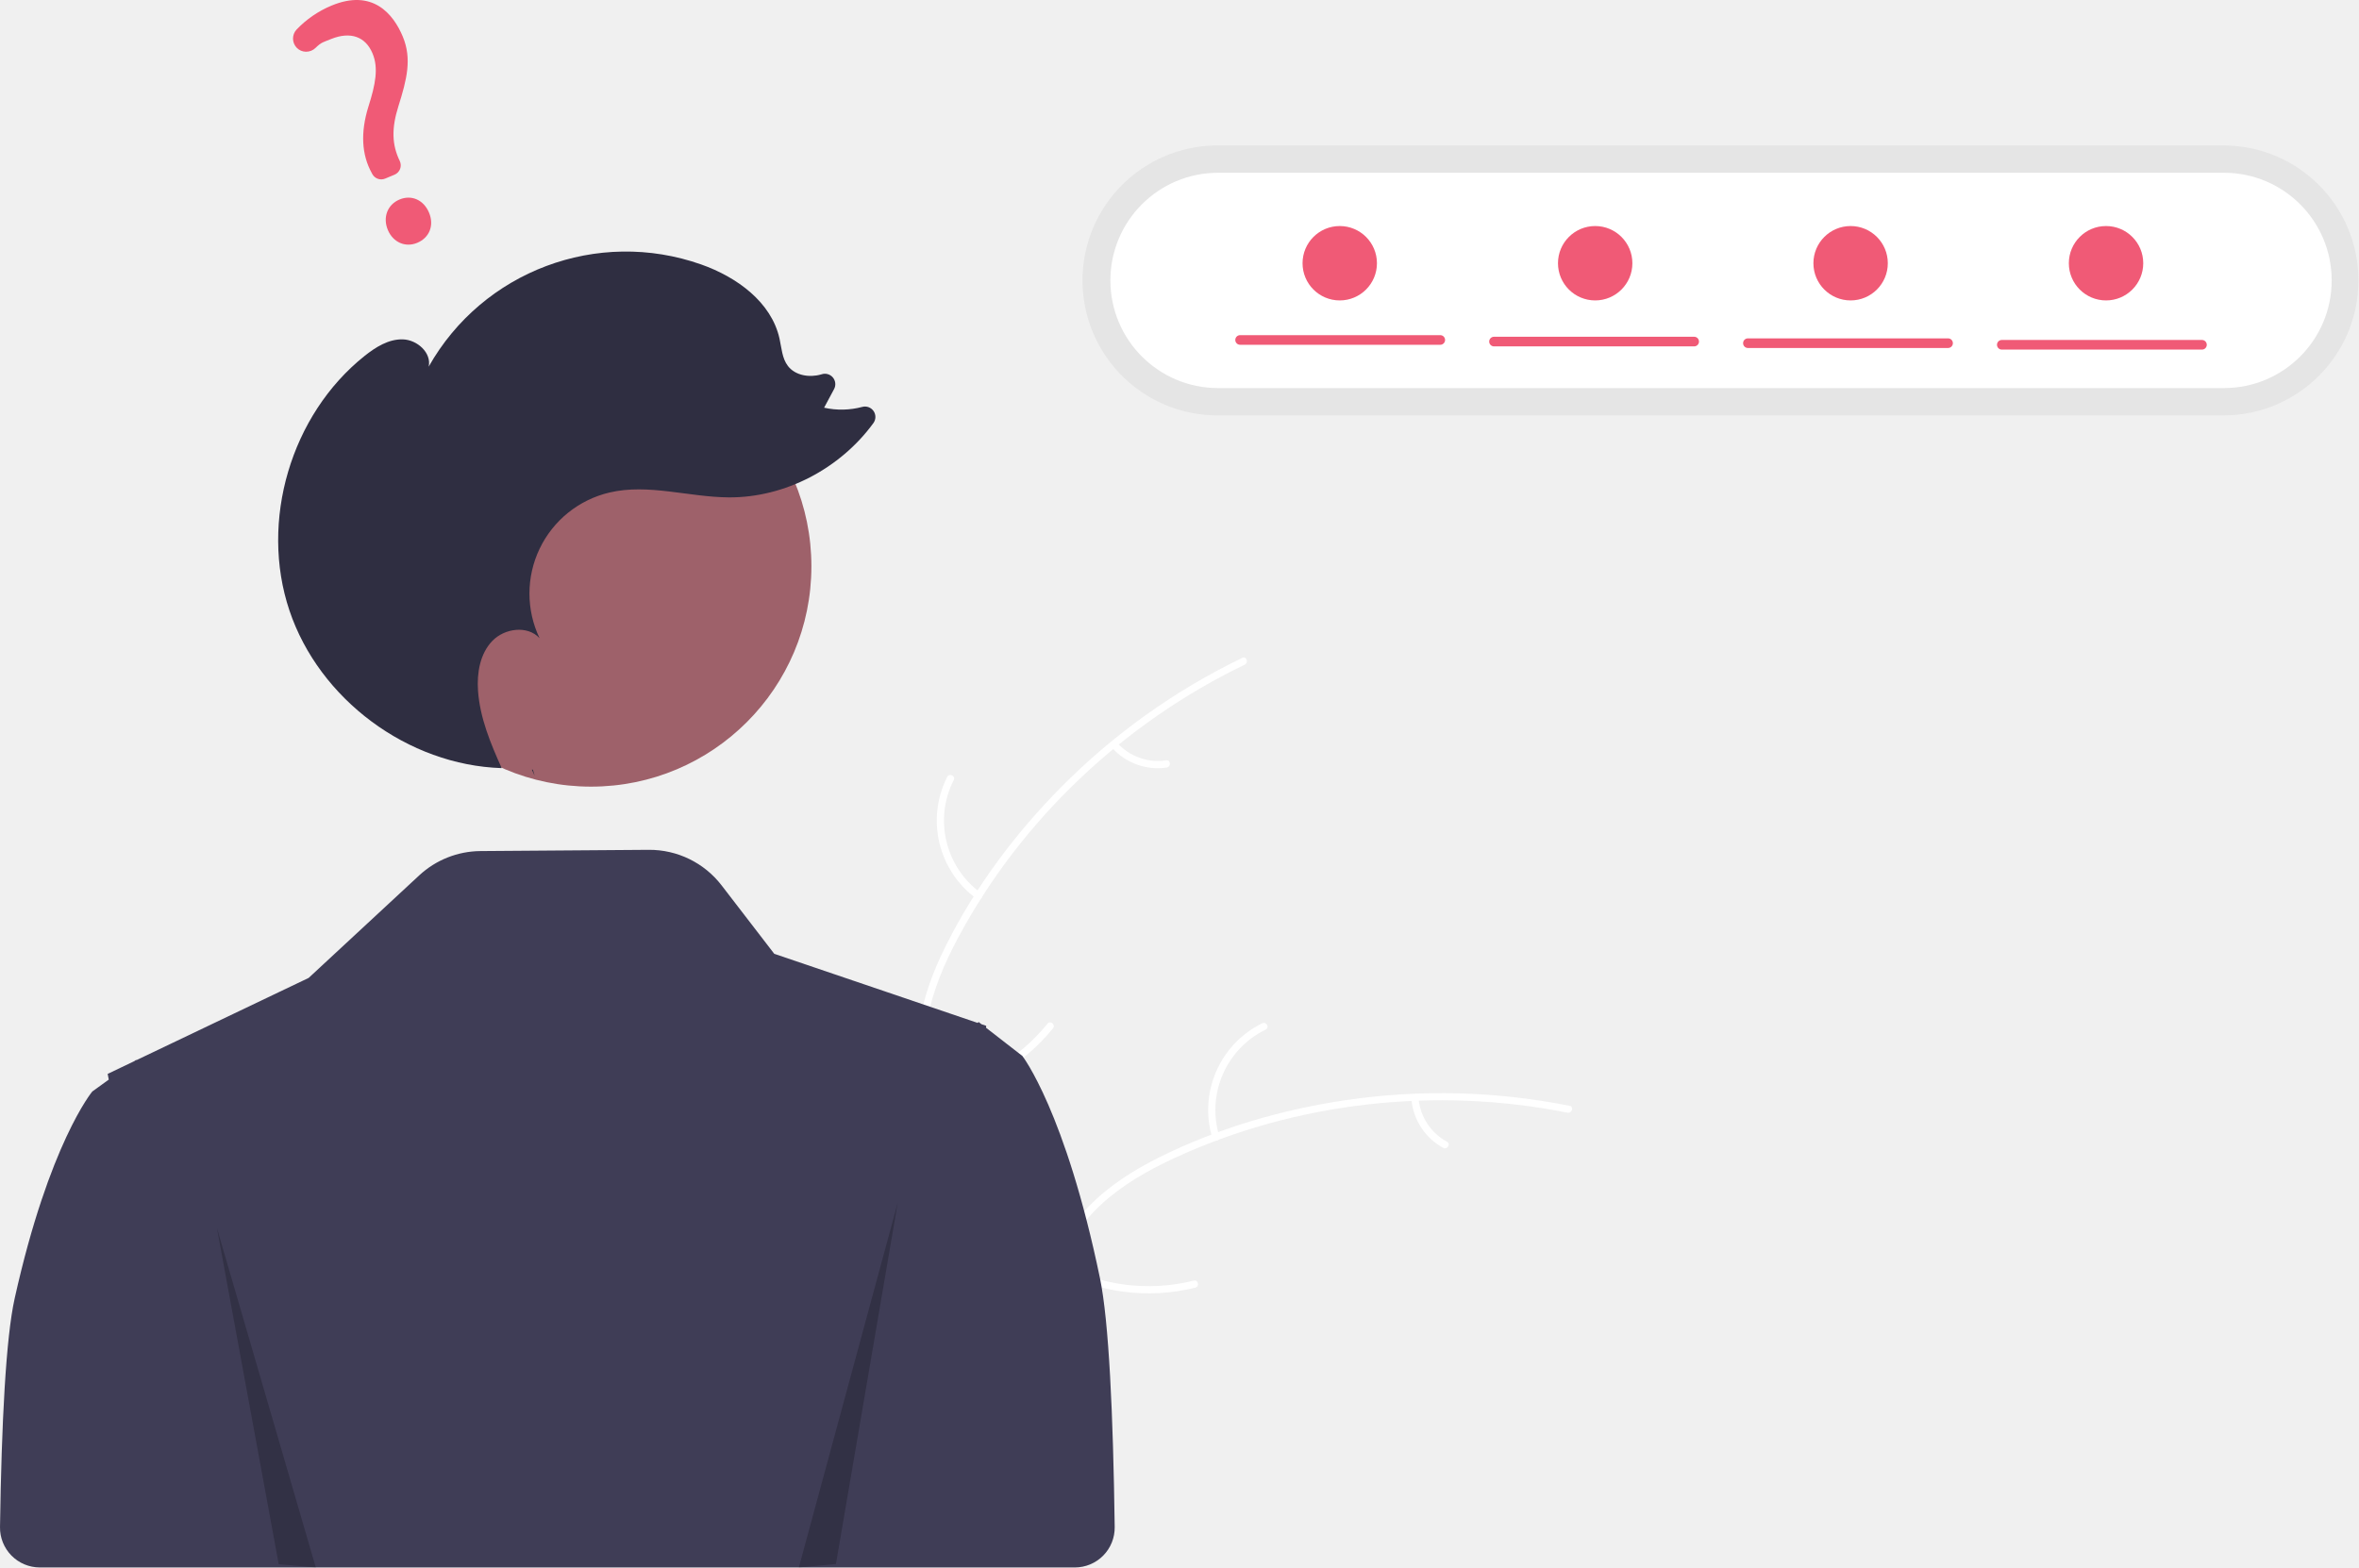
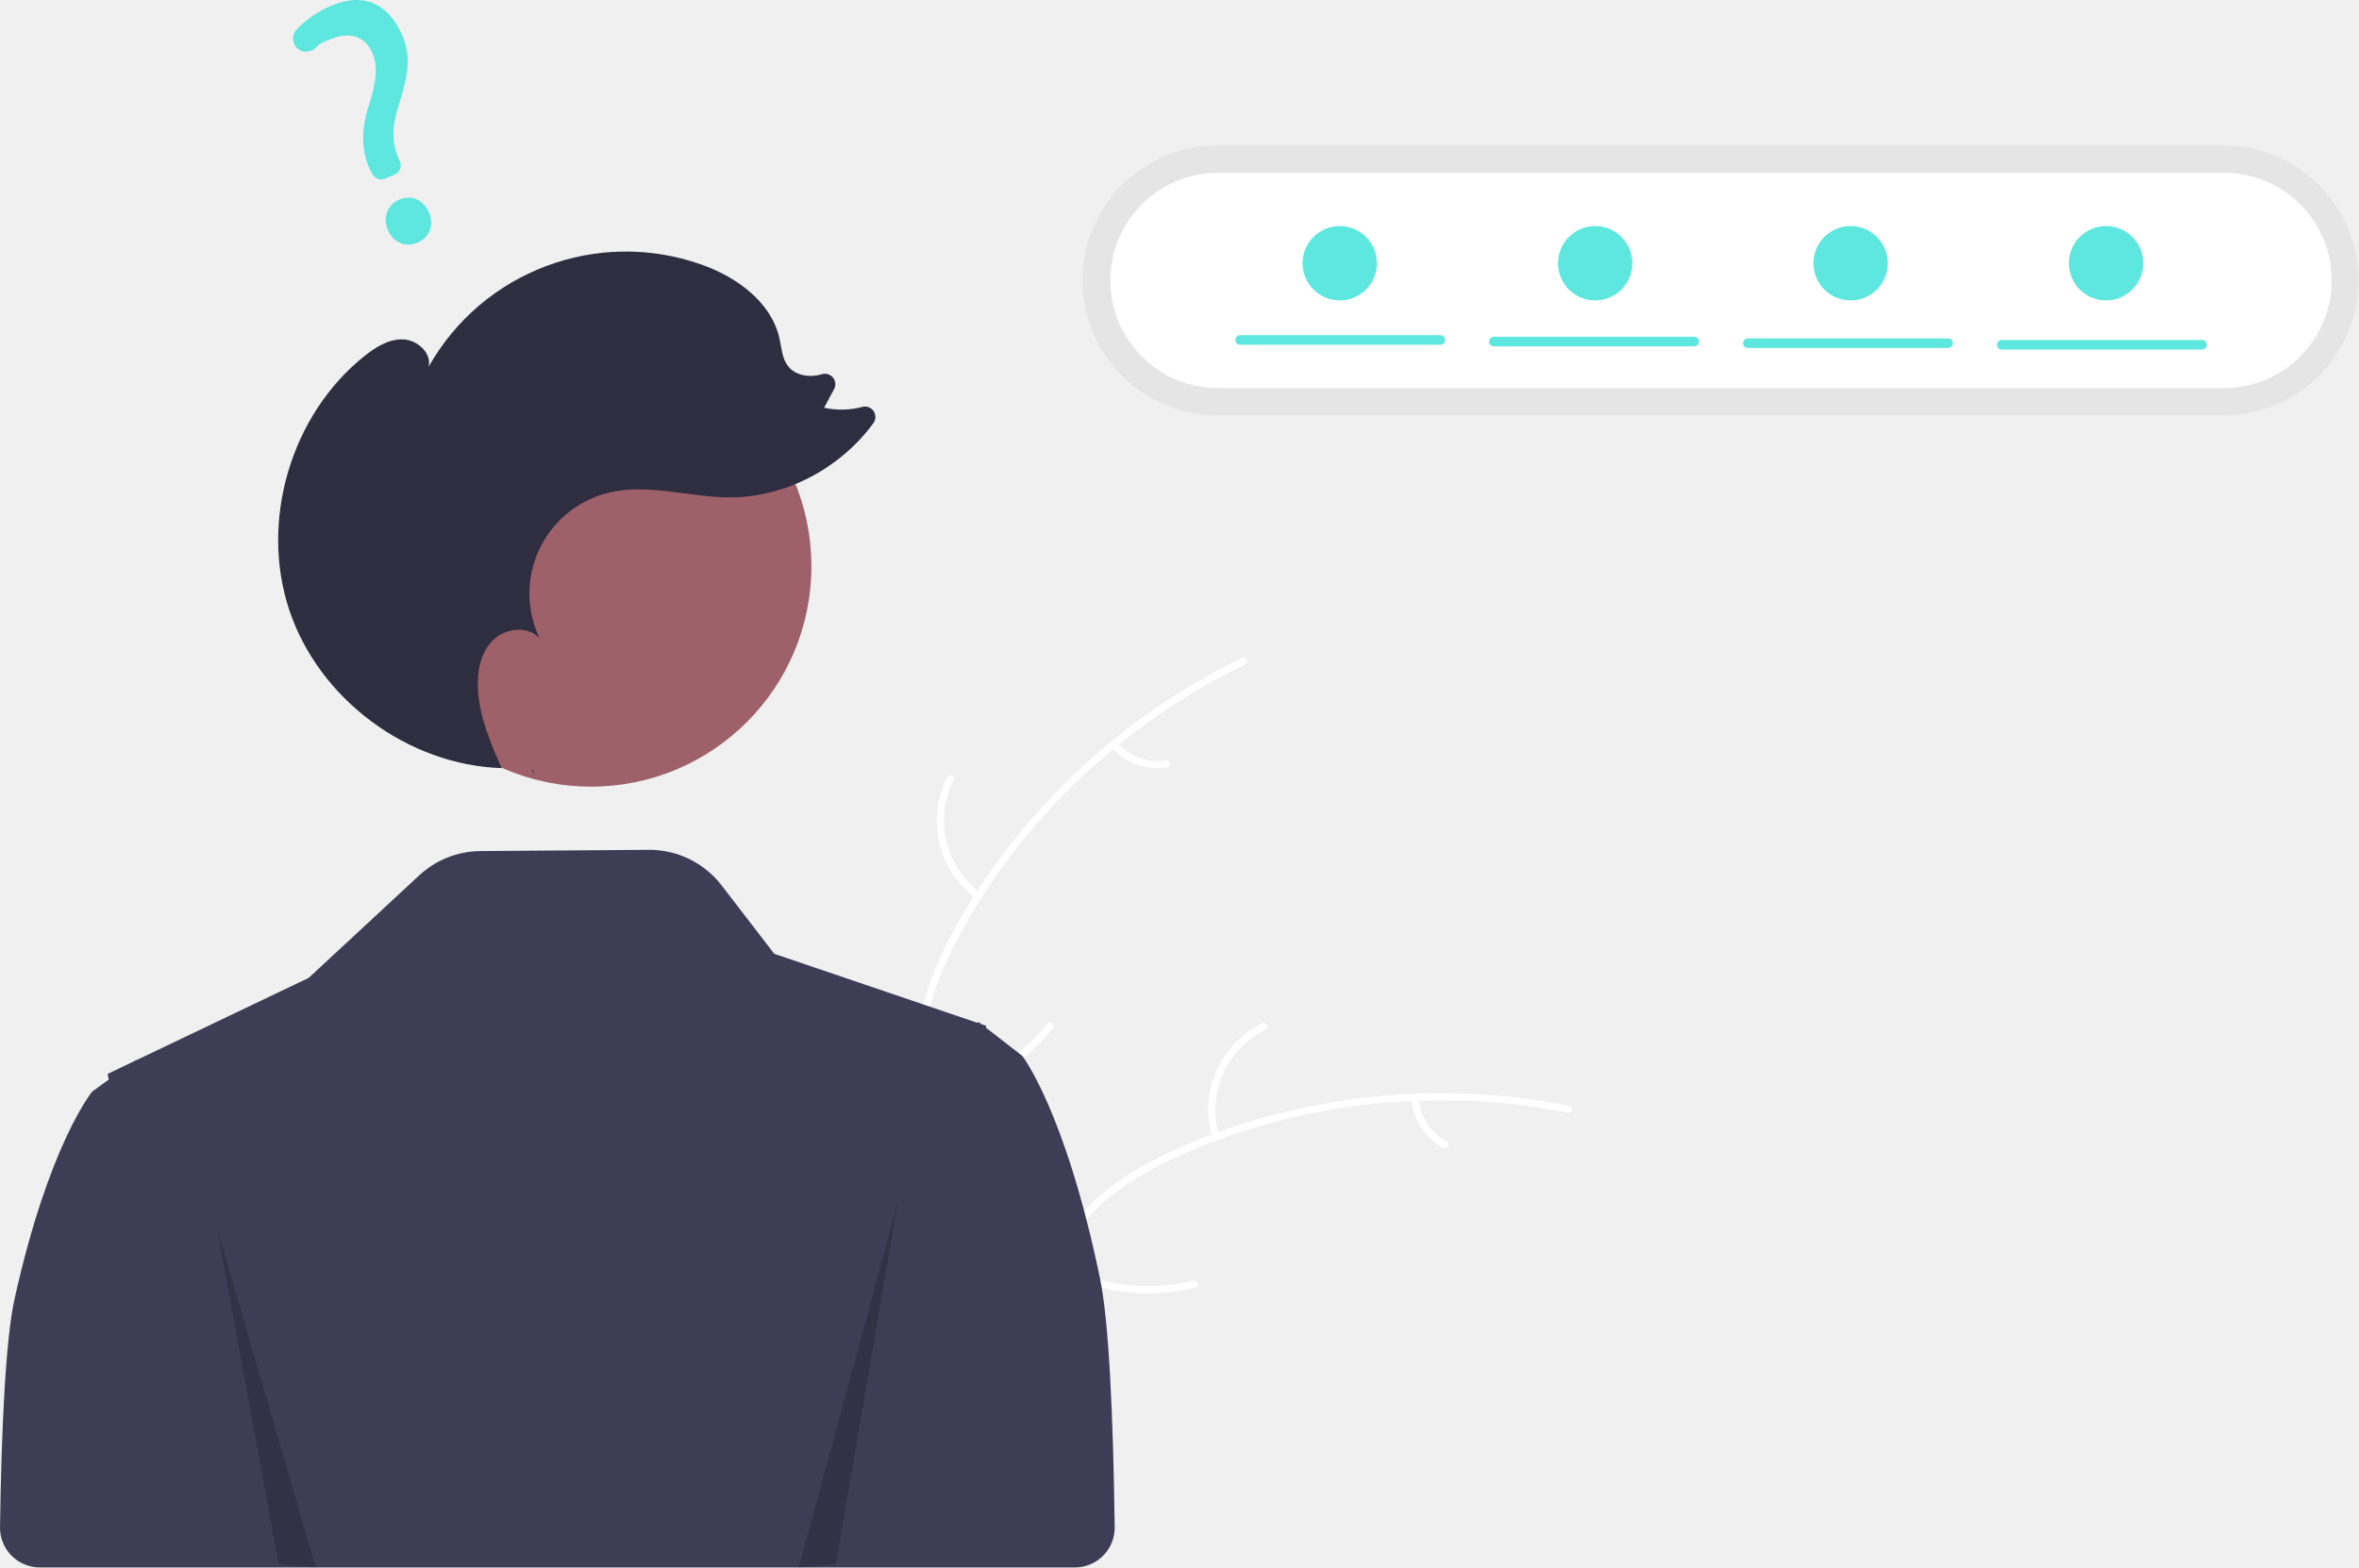
<svg xmlns="http://www.w3.org/2000/svg" data-name="Layer 1" width="951.235" height="632.162" viewBox="0 0 951.235 632.162">
  <path d="M465.591,496.884c32.599-57.345,94.782-101.377,160.608-97.135a303.919,303.919,0,0,0-79.931,192.744c-1.081,27.644.595,58.502-17.759,79.201-11.42,12.88-28.877,19.117-46.04,20.426-17.164,1.308-34.324-1.793-51.259-4.881l-4.108,1.261C425.537,622.556,432.992,554.23,465.591,496.884Z" transform="translate(-124.3823 -133.0693)" fill="#f0f0f0" />
  <path d="M626.297,401.13C577.62,424.563,536.113,463.7,510.633,511.429c-5.509,10.319-10.199,21.266-12.244,32.841-2.047,11.58-.617,22.603,3.338,33.602,3.616,10.055,8.479,19.921,9.588,30.68,1.169,11.34-3.004,21.944-10.515,30.359-9.19,10.296-21.531,16.677-33.817,22.497-13.641,6.462-27.912,12.958-37.573,25.019-1.171,1.461-3.37-.441-2.201-1.9,16.809-20.983,45.583-24.928,65.536-41.831,9.31-7.887,16.3-18.628,15.859-31.214-.386-11.005-5.392-21.184-9.141-31.333-3.937-10.657-5.9-21.372-4.488-32.734,1.444-11.622,5.716-22.776,10.937-33.191,11.774-23.488,27.887-45.051,46.345-63.691a264.375,264.375,0,0,1,73.099-52.155c1.681-.809,2.612,1.947.942,2.751Z" transform="translate(-124.3823 -133.0693)" fill="#fff" />
  <path d="M518.097,495.478a38.974,38.974,0,0,1-11.761-49.077c.851-1.666,3.48-.421,2.627,1.247a36.089,36.089,0,0,0,11.033,45.63c1.515,1.097-.393,3.291-1.9,2.201Z" transform="translate(-124.3823 -133.0693)" fill="#fff" />
  <path d="M499.222,573.016A75.118,75.118,0,0,0,546.783,545.906c1.176-1.457,3.375.444,2.201,1.9A78.134,78.134,0,0,1,499.435,575.915c-1.855.266-2.058-2.635-.213-2.899Z" transform="translate(-124.3823 -133.0693)" fill="#fff" />
  <path d="M574.907,432.685a22.061,22.061,0,0,0,19.718,7.03c1.851-.289,2.052,2.612.213,2.899a24.721,24.721,0,0,1-21.83-7.728,1.502,1.502,0,0,1-.151-2.05,1.461,1.461,0,0,1,2.05-.151Z" transform="translate(-124.3823 -133.0693)" fill="#fff" />
  <path d="M757.173,580.652c-1.151.213-2.302.427-3.463.662a290.53,290.53,0,0,0-45.425,12.557c-1.149.4-2.308.823-3.443,1.255a306.284,306.284,0,0,0-96.329,58.622,297.44,297.44,0,0,0-31.2,32.695c-13.196,16.123-26.221,34.654-43.465,45.166a51.028,51.028,0,0,1-5.552,3.01l-99.338-41.204c-.179-.207-.368-.392-.548-.599l-4.041-1.464c.451-.636.932-1.287,1.383-1.923.26-.37.542-.731.802-1.102.18-.244.362-.488.511-.718.06-.081.121-.162.171-.221.149-.23.311-.429.451-.636q4.02-5.465,8.13-10.892c.009-.023.009-.023.041-.036,20.951-27.516,44.382-53.525,71.017-75.151.802-.65,1.611-1.324,2.458-1.955a283.824,283.824,0,0,1,38.364-25.951,250.912,250.912,0,0,1,22.758-11.253A208.652,208.652,0,0,1,633.669,545.389c43.431-4.033,87.669,5.869,120.98,33.154C755.5,579.241,756.331,579.931,757.173,580.652Z" transform="translate(-124.3823 -133.0693)" fill="#f0f0f0" />
  <path d="M756.427,581.82c-52.975-10.597-109.678-4.339-158.759,18.43-10.611,4.923-20.947,10.84-29.549,18.85-8.606,8.014-14.101,17.676-17.565,28.839-3.167,10.205-5.224,21.011-10.816,30.269-5.895,9.758-15.61,15.712-26.674,17.909-13.537,2.688-27.232.352-40.545-2.397-14.782-3.053-30.088-6.459-45.063-2.646-1.814.462-2.425-2.381-.613-2.842,26.055-6.634,51.404,7.541,77.512,6.058,12.183-.692,24.23-5.06,31.455-15.374,6.318-9.019,8.449-20.16,11.566-30.521,3.273-10.879,8.157-20.616,16.124-28.838,8.151-8.41,18.277-14.744,28.715-19.916,23.542-11.665,49.39-19.181,75.35-22.951a264.375,264.375,0,0,1,89.766,2.367c1.83.366.913,3.127-.905,2.763Z" transform="translate(-124.3823 -133.0693)" fill="#fff" />
  <path d="M613.231,592.008a38.974,38.974,0,0,1,20.158-46.266c1.682-.817,3.032,1.759,1.347,2.577a36.089,36.089,0,0,0-18.663,43.076c.549,1.788-2.296,2.391-2.842.613Z" transform="translate(-124.3823 -133.0693)" fill="#fff" />
  <path d="M551.478,642.554a75.118,75.118,0,0,0,54.296,6.99c1.816-.456,2.427,2.387.613,2.842a78.135,78.135,0,0,1-56.485-7.388c-1.641-.905-.057-3.343,1.576-2.443Z" transform="translate(-124.3823 -133.0693)" fill="#fff" />
  <path d="M696.396,576.075a22.061,22.061,0,0,0,11.511,17.484c1.652.884.066,3.321-1.576,2.443a24.721,24.721,0,0,1-12.777-19.314,1.502,1.502,0,0,1,1.114-1.728,1.461,1.461,0,0,1,1.728,1.114Z" transform="translate(-124.3823 -133.0693)" fill="#fff" />
  <path d="M567.941,648.631c-13.912-67.267-31.302-89.694-31.302-89.694l-6.643-5.152-7.989-6.206.039-.798-1.895-.644-.445-.346-.729-.56-.117.126-.248.256-36.152-12.289-45.865-15.579L415.355,490.14a36.734,36.734,0,0,0-29.387-14.334l-67.829.502a36.734,36.734,0,0,0-24.71,9.801l-44.583,41.354-69.469,33.178-.117-.117-.729.521-10.734,5.132.443,2.306-6.643,4.794s-17.39,20.868-31.302,83.459c-3.539,15.926-5.281,50.09-5.91,92.188a16.069,16.069,0,0,0,16.062,16.307H511.494v-0H557.806a16.072,16.072,0,0,0,16.063-16.291C573.254,703.131,571.513,665.902,567.941,648.631Z" transform="translate(-124.3823 -133.0693)" fill="#3f3d56" />
  <path d="M615.548,191.732a54.431,54.431,0,1,0,0,108.861H1021.187a54.431,54.431,0,0,0,0-108.861Z" transform="translate(-124.3823 -133.0693)" fill="#e5e5e5" />
  <path d="M615.548,202.747a43.415,43.415,0,1,0,0,86.83H1021.187a43.415,43.415,0,0,0,0-86.83Z" transform="translate(-124.3823 -133.0693)" fill="#fff" />
  <circle id="e096411a-cdc3-4e6d-bbd4-4630e1fee17e" data-name="ab6171fa-7d69-4734-b81c-8dff60f9761b" cx="238.323" cy="228.392" r="88.863" fill="#9e616a" />
  <path d="M339.972,445.973q-.569-1.254-1.136-2.516c.146.005.29.026.435.029Z" transform="translate(-124.3823 -133.0693)" fill="#2f2e41" />
  <path d="M271.371,276.64c4.494-3.585,9.747-6.884,15.494-6.699,5.746.185,11.573,5.375,10.383,11a91.318,91.318,0,0,1,109.895-41.208c14.282,5.039,28.287,15.119,31.568,29.904.842,3.795,1.023,7.957,3.393,11.039,2.988,3.886,8.705,4.765,13.412,3.398q.071-.021.141-.042a4.199,4.199,0,0,1,5.073,5.927l-4.041,7.537a32.383,32.383,0,0,0,15.428-.328,4.195,4.195,0,0,1,4.455,6.528c-13.325,18.294-35.586,30.108-58.303,29.969-16.146-.098-32.458-5.663-48.172-1.95a41.844,41.844,0,0,0-28.144,58.74c-4.827-5.28-14.159-4.03-19.097,1.147-4.938,5.177-6.216,12.904-5.719,20.041.761,10.916,5.038,21.201,9.546,31.212-37.801-1.19-73.555-27.707-85.59-63.572C229.008,343.267,241.674,300.33,271.371,276.64Z" transform="translate(-124.3823 -133.0693)" fill="#2f2e41" />
  <polygon points="87.464 495.253 112.388 630.86 127.343 632.162 87.464 495.253" opacity="0.2" />
  <polygon points="362.007 485.026 337.083 630.762 322.128 632.162 362.007 485.026" opacity="0.2" />
-   <path d="M292.629,231.001c-4.779,1.995-9.765-.191-11.857-5.2-2.123-5.085-.14-10.246,4.715-12.274,4.856-2.028,9.754.165,11.911,5.331C299.524,223.948,297.563,228.941,292.629,231.001Zm-9.154-27.482-3.8,1.587a4.099,4.099,0,0,1-5.206-1.909l-.188-.368c-4.088-7.373-4.557-16.335-1.384-26.621,2.939-9.227,4.16-15.717,1.705-21.596-2.838-6.797-8.899-8.927-16.628-5.842-2.998,1.252-3.952,1.232-6.311,3.572a5.416,5.416,0,0,1-3.921,1.593,5.235,5.235,0,0,1-3.747-1.643,5.348,5.348,0,0,1-.037-7.297,41.535,41.535,0,0,1,14.046-9.644c16.606-6.934,24.966,3.303,28.792,12.465,3.742,8.961,1.637,17.275-1.745,28.043-2.834,8.948-2.669,15.578.55,22.17a4.081,4.081,0,0,1-2.126,5.491Z" transform="translate(-124.3823 -133.0693)" fill="#f05a76" />
-   <path d="M705.149,272.122h-80.707a1.944,1.944,0,1,1,0-3.888h80.707a1.944,1.944,0,0,1,0,3.888Z" transform="translate(-124.3823 -133.0693)" fill="#f05a76" />
-   <path d="M807.53,272.77h-80.707a1.944,1.944,0,1,1,0-3.888h80.707a1.944,1.944,0,1,1,0,3.888Z" transform="translate(-124.3823 -133.0693)" fill="#f05a76" />
-   <path d="M909.912,273.418H829.205a1.944,1.944,0,0,1,0-3.888h80.707a1.944,1.944,0,1,1,0,3.888Z" transform="translate(-124.3823 -133.0693)" fill="#f05a76" />
-   <path d="M1012.294,274.066h-80.707a1.944,1.944,0,0,1,0-3.888h80.707a1.944,1.944,0,0,1,0,3.888Z" transform="translate(-124.3823 -133.0693)" fill="#f05a76" />
-   <circle cx="540.235" cy="106.162" r="15" fill="#f05a76" />
-   <circle cx="643.235" cy="106.162" r="15" fill="#f05a76" />
-   <circle cx="746.235" cy="106.162" r="15" fill="#f05a76" />
-   <circle cx="849.235" cy="106.162" r="15" fill="#f05a76" />
+   <path d="M292.629,231.001c-4.779,1.995-9.765-.191-11.857-5.2-2.123-5.085-.14-10.246,4.715-12.274,4.856-2.028,9.754.165,11.911,5.331C299.524,223.948,297.563,228.941,292.629,231.001Zm-9.154-27.482-3.8,1.587a4.099,4.099,0,0,1-5.206-1.909l-.188-.368c-4.088-7.373-4.557-16.335-1.384-26.621,2.939-9.227,4.16-15.717,1.705-21.596-2.838-6.797-8.899-8.927-16.628-5.842-2.998,1.252-3.952,1.232-6.311,3.572a5.416,5.416,0,0,1-3.921,1.593,5.235,5.235,0,0,1-3.747-1.643,5.348,5.348,0,0,1-.037-7.297,41.535,41.535,0,0,1,14.046-9.644c16.606-6.934,24.966,3.303,28.792,12.465,3.742,8.961,1.637,17.275-1.745,28.043-2.834,8.948-2.669,15.578.55,22.17a4.081,4.081,0,0,1-2.126,5.491Z" transform="translate(-124.3823 -133.0693)" fill="#5ee7df" />
+   <path d="M705.149,272.122h-80.707a1.944,1.944,0,1,1,0-3.888h80.707a1.944,1.944,0,0,1,0,3.888Z" transform="translate(-124.3823 -133.0693)" fill="#5ee7df" />
+   <path d="M807.53,272.77h-80.707a1.944,1.944,0,1,1,0-3.888h80.707a1.944,1.944,0,1,1,0,3.888Z" transform="translate(-124.3823 -133.0693)" fill="#5ee7df" />
+   <path d="M909.912,273.418H829.205a1.944,1.944,0,0,1,0-3.888h80.707a1.944,1.944,0,1,1,0,3.888Z" transform="translate(-124.3823 -133.0693)" fill="#5ee7df" />
+   <path d="M1012.294,274.066h-80.707a1.944,1.944,0,0,1,0-3.888h80.707a1.944,1.944,0,0,1,0,3.888Z" transform="translate(-124.3823 -133.0693)" fill="#5ee7df" />
+   <circle cx="540.235" cy="106.162" r="15" fill="#5ee7df" />
+   <circle cx="643.235" cy="106.162" r="15" fill="#5ee7df" />
+   <circle cx="746.235" cy="106.162" r="15" fill="#5ee7df" />
+   <circle cx="849.235" cy="106.162" r="15" fill="#5ee7df" />
</svg>
